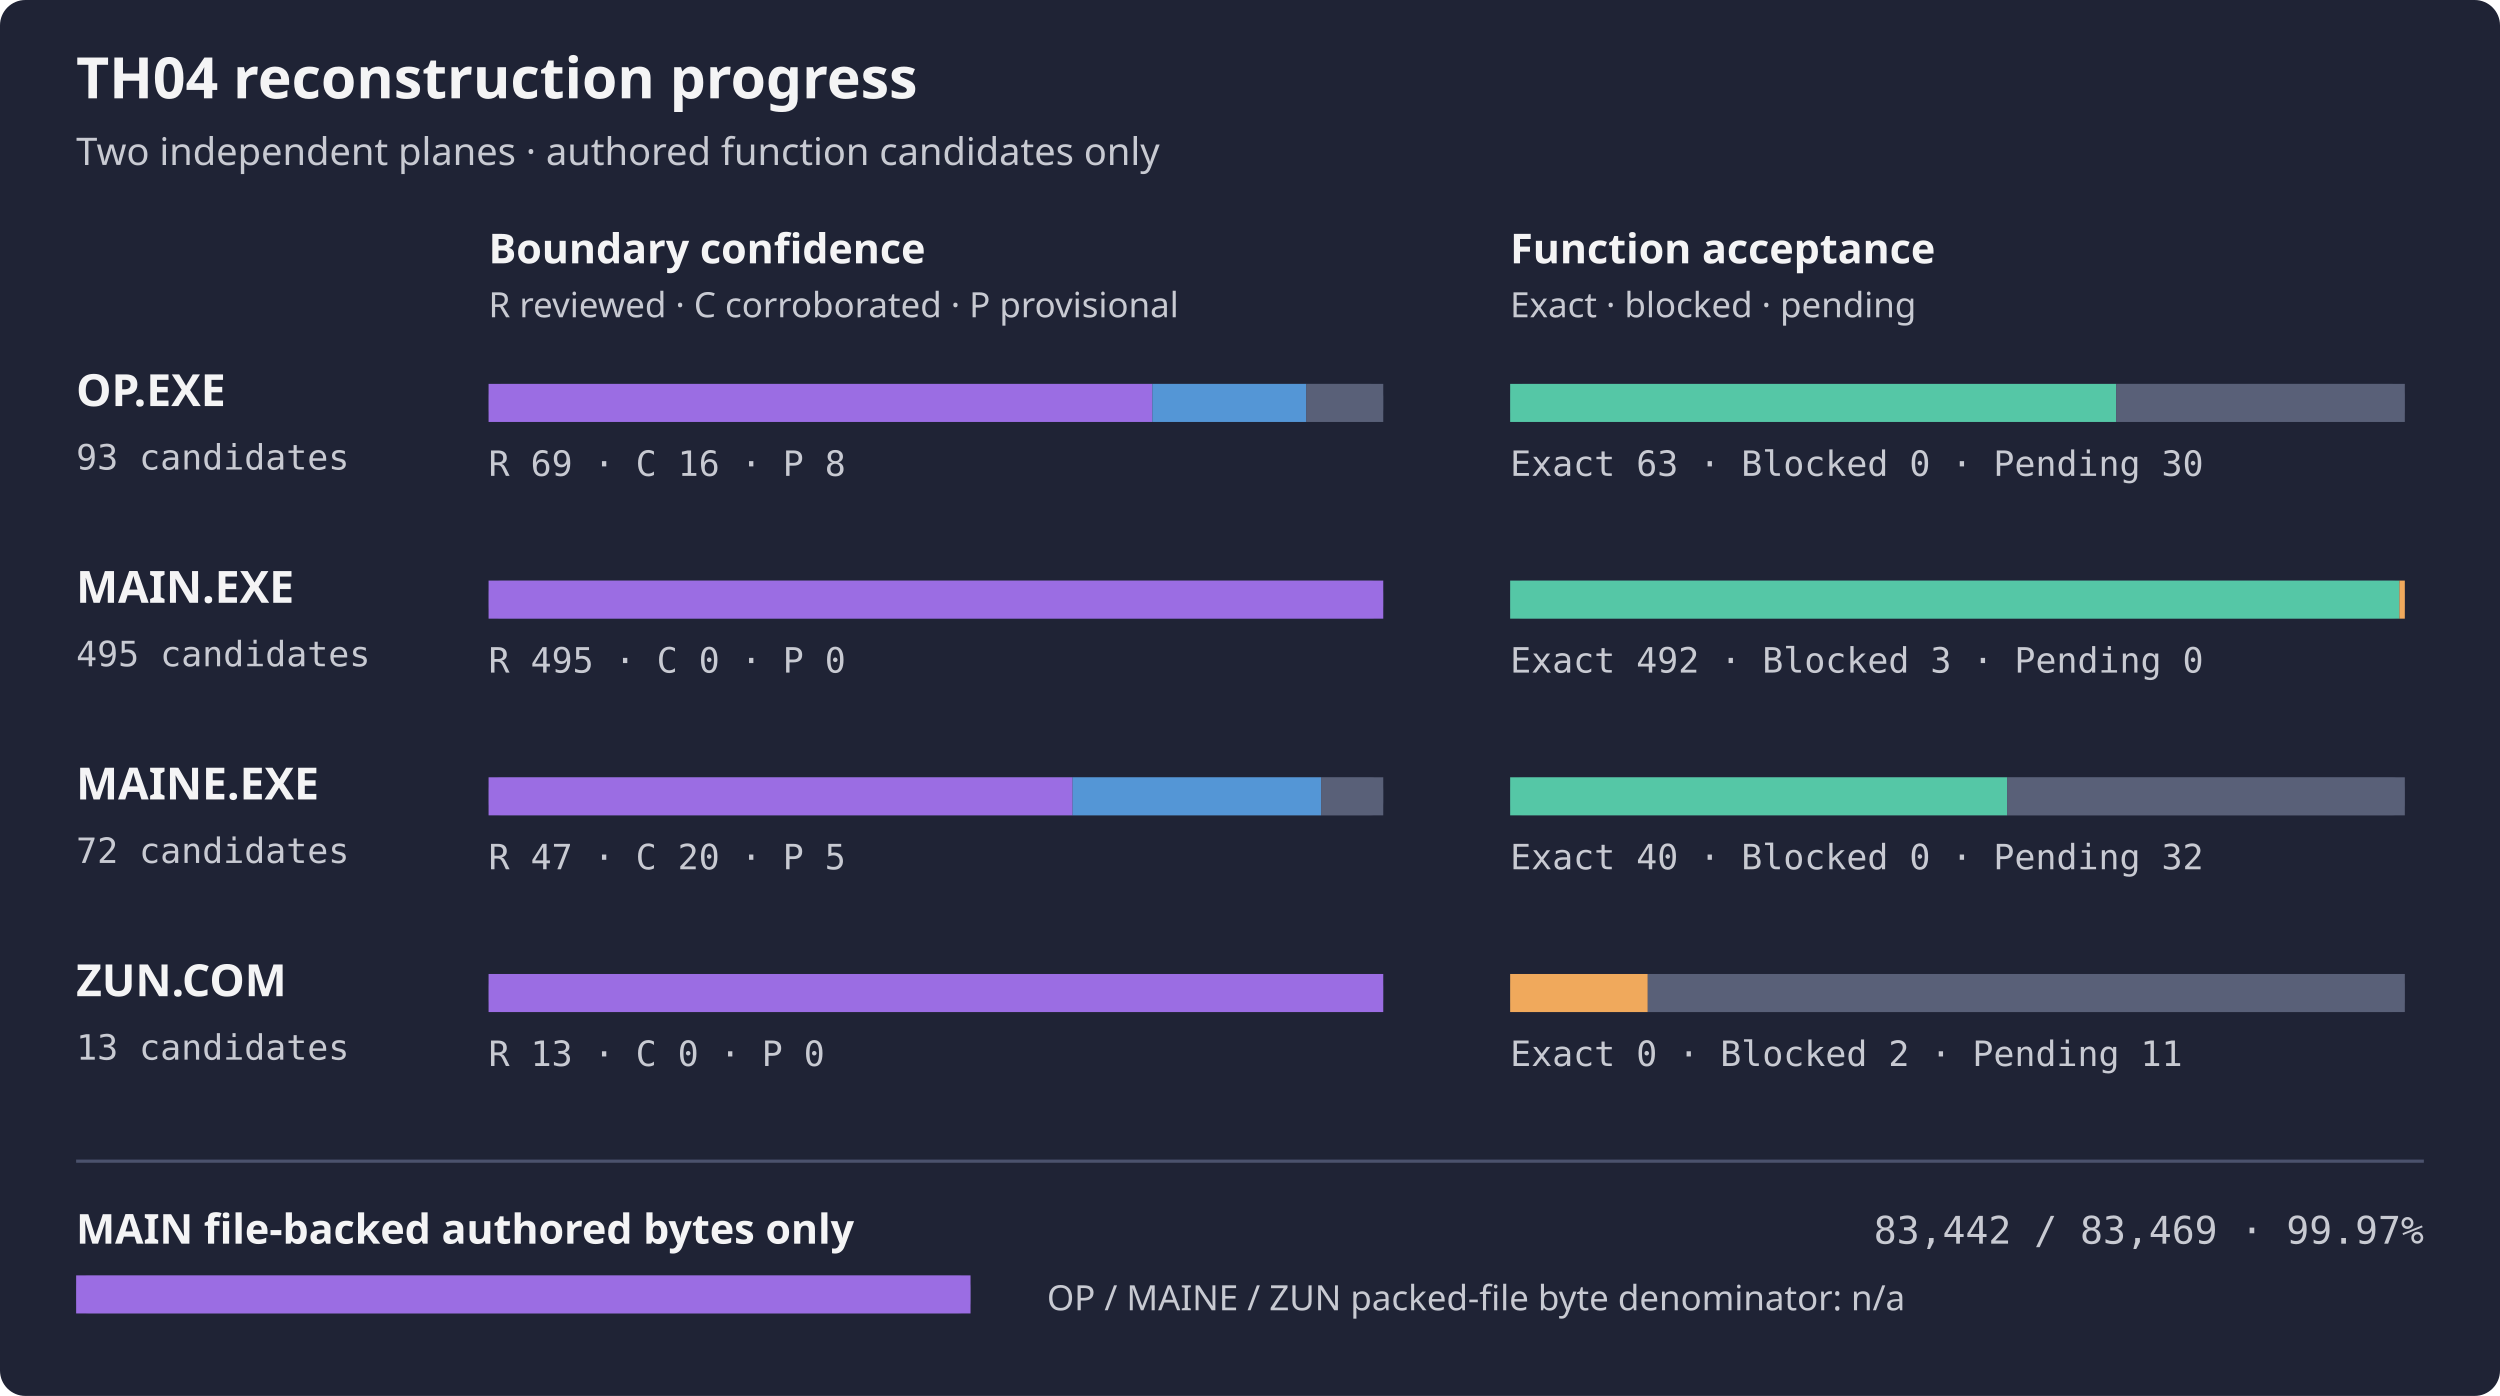
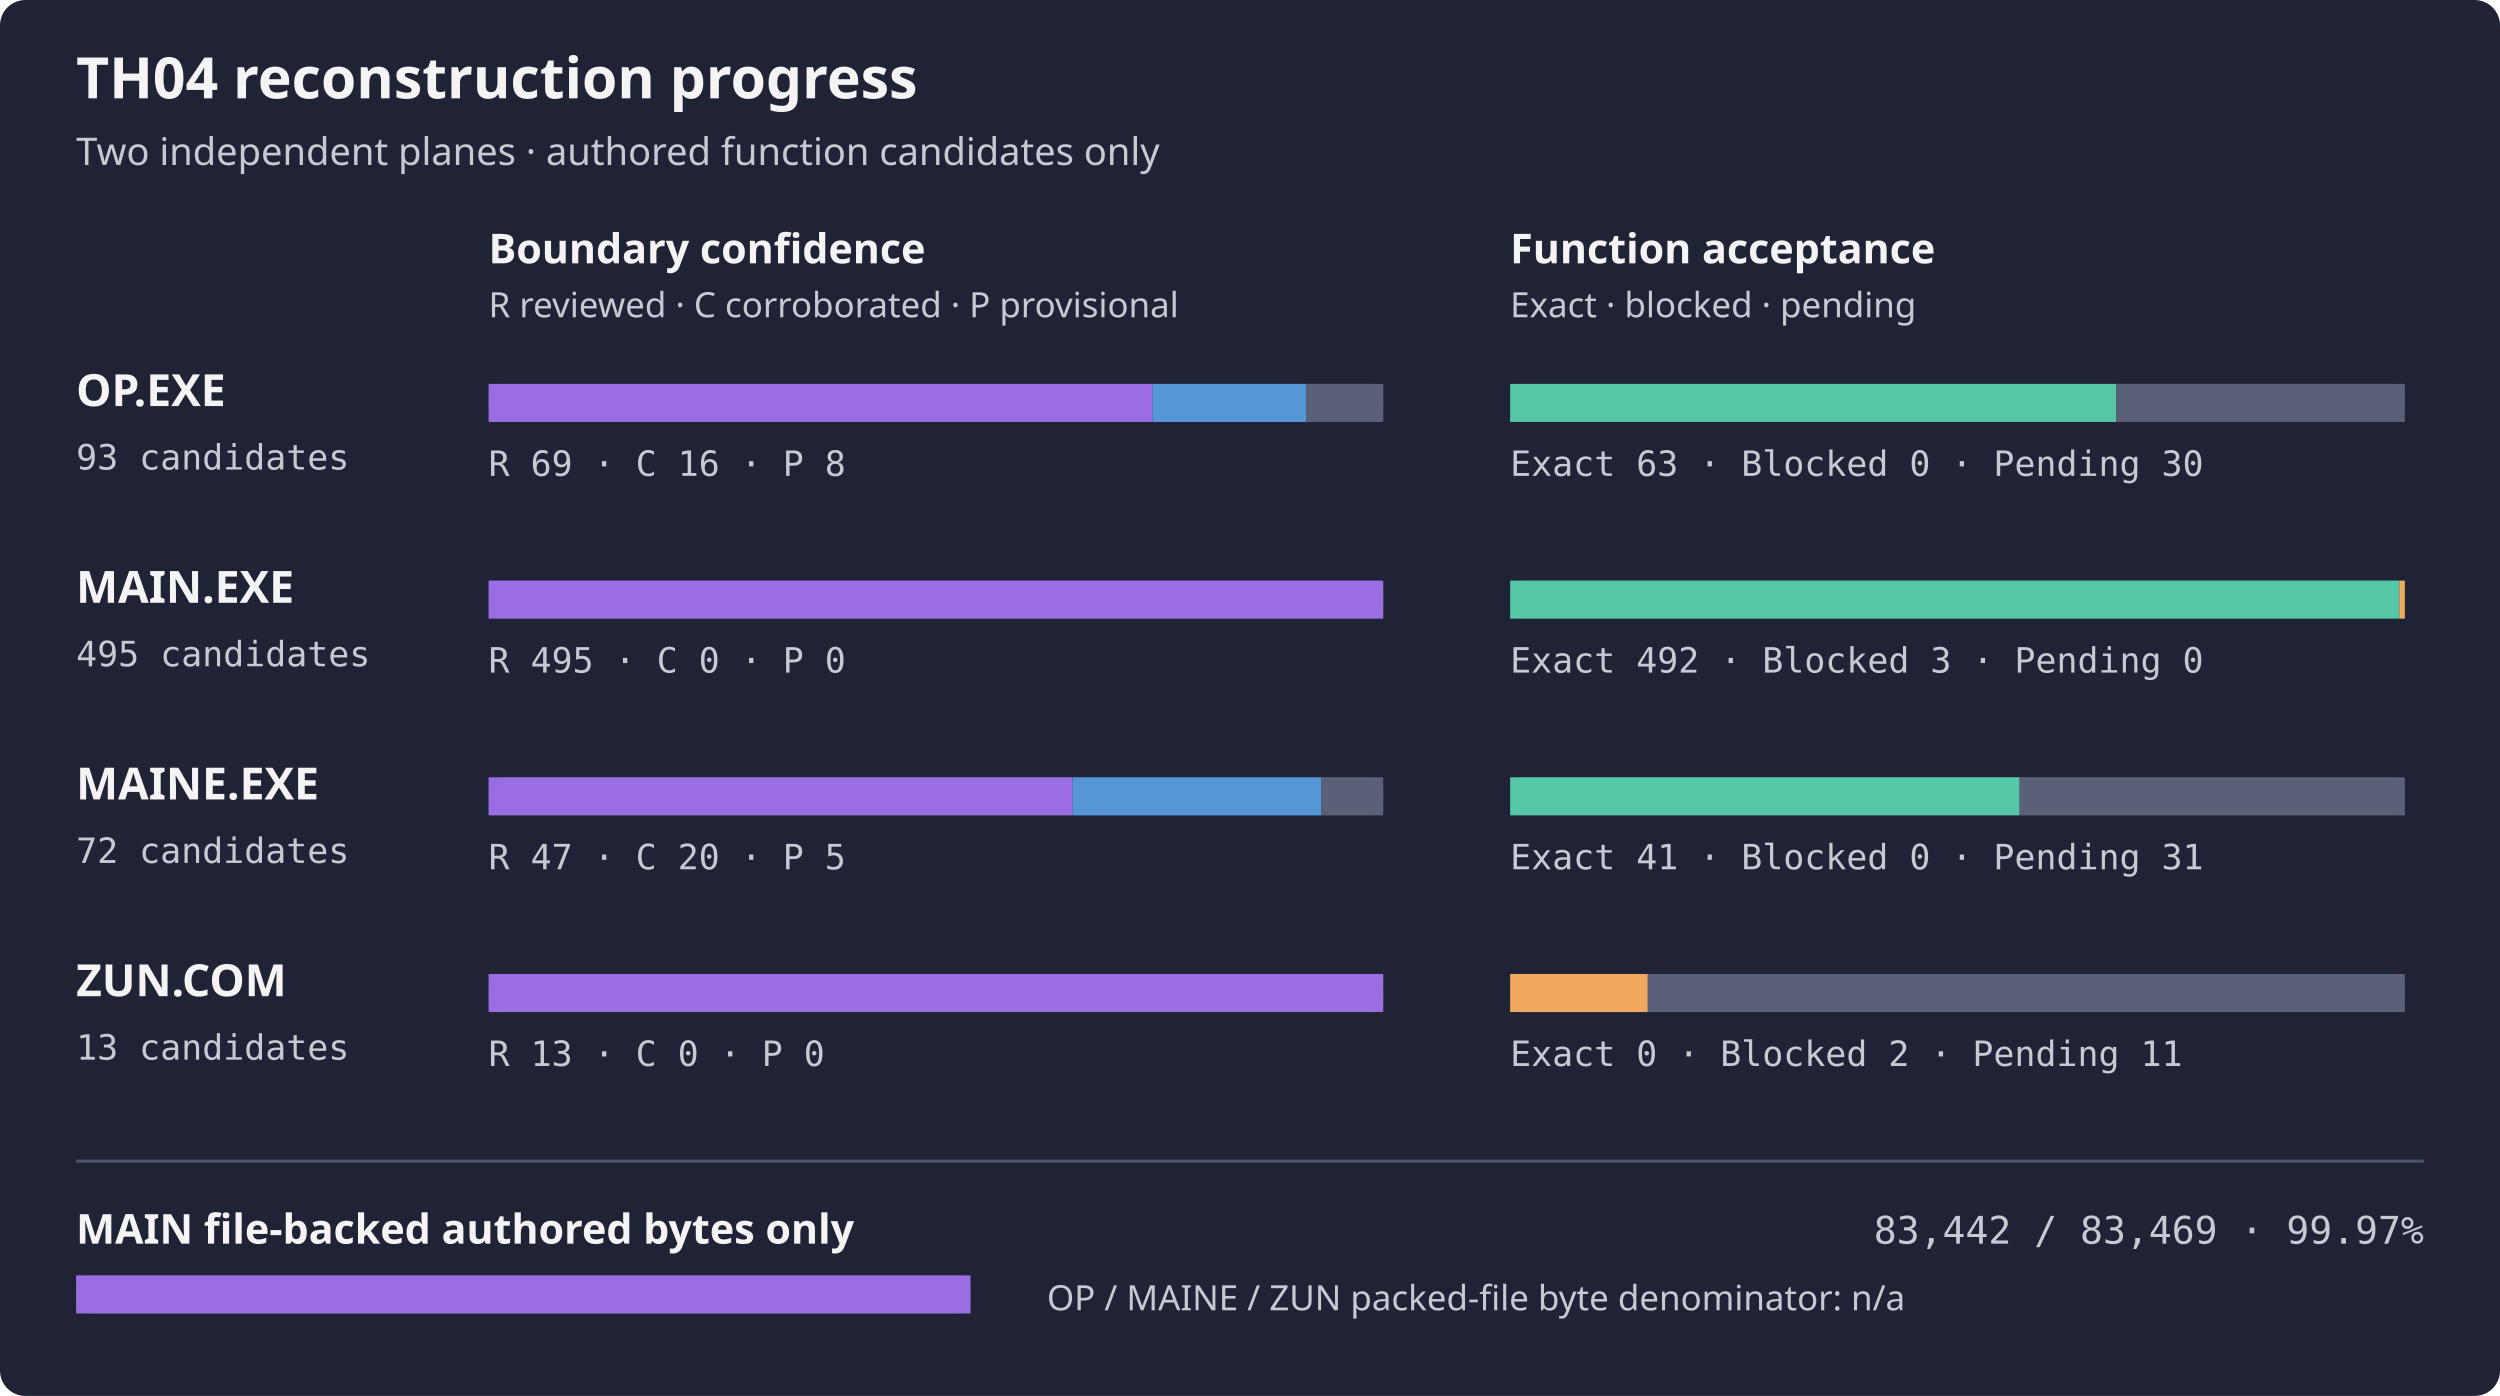
<svg xmlns="http://www.w3.org/2000/svg" width="788" height="440" role="img" aria-label="TH04 per-artifact reconstruction progress">
  <rect width="788" height="440" rx="8" fill="#1f2335" />
  <text x="24" y="31" fill="#f4f4f5" font-family="sans-serif" font-size="18" font-weight="600">TH04 reconstruction progress</text>
  <text x="24" y="52" fill="#c8cad2" font-family="sans-serif" font-size="12">Two independent planes · authored function candidates only</text>
  <text x="154" y="83" fill="#f4f4f5" font-family="sans-serif" font-size="13" font-weight="600">Boundary confidence</text>
  <text x="476" y="83" fill="#f4f4f5" font-family="sans-serif" font-size="13" font-weight="600">Function acceptance</text>
  <text x="154" y="100" fill="#c8cad2" font-family="sans-serif" font-size="11">R reviewed · C corroborated · P provisional</text>
  <text x="476" y="100" fill="#c8cad2" font-family="sans-serif" font-size="11">Exact · blocked · pending</text>
  <text x="24" y="128" fill="#f4f4f5" font-family="sans-serif" font-size="14" font-weight="600">OP.EXE</text>
  <text x="24" y="148" fill="#c8cad2" font-family="monospace" font-size="11">93 candidates</text>
  <rect x="154" y="121" width="282" height="12" rx="4" fill="#353b52" />
  <rect x="154.00" y="121" width="209.23" height="12" fill="#9b6de3" />
  <rect x="363.23" y="121" width="48.52" height="12" fill="#5496d6" />
  <rect x="411.74" y="121" width="24.26" height="12" fill="#596078" />
  <rect x="476" y="121" width="282" height="12" rx="4" fill="#353b52" />
  <rect x="476.00" y="121" width="191.03" height="12" fill="#55c7a6" />
  <rect x="667.03" y="121" width="90.97" height="12" fill="#596078" />
  <text x="154" y="150" fill="#c8cad2" font-family="monospace" font-size="11">R 69 · C 16 · P 8</text>
  <text x="476" y="150" fill="#c8cad2" font-family="monospace" font-size="11">Exact 63 · Blocked 0 · Pending 30</text>
  <text x="24" y="190" fill="#f4f4f5" font-family="sans-serif" font-size="14" font-weight="600">MAIN.EXE</text>
  <text x="24" y="210" fill="#c8cad2" font-family="monospace" font-size="11">495 candidates</text>
  <rect x="154" y="183" width="282" height="12" rx="4" fill="#353b52" />
  <rect x="154.00" y="183" width="282.00" height="12" fill="#9b6de3" />
  <rect x="476" y="183" width="282" height="12" rx="4" fill="#353b52" />
  <rect x="476.00" y="183" width="280.29" height="12" fill="#55c7a6" />
  <rect x="756.29" y="183" width="1.71" height="12" fill="#f0a95c" />
  <text x="154" y="212" fill="#c8cad2" font-family="monospace" font-size="11">R 495 · C 0 · P 0</text>
  <text x="476" y="212" fill="#c8cad2" font-family="monospace" font-size="11">Exact 492 · Blocked 3 · Pending 0</text>
  <text x="24" y="252" fill="#f4f4f5" font-family="sans-serif" font-size="14" font-weight="600">MAINE.EXE</text>
  <text x="24" y="272" fill="#c8cad2" font-family="monospace" font-size="11">72 candidates</text>
  <rect x="154" y="245" width="282" height="12" rx="4" fill="#353b52" />
  <rect x="154.00" y="245" width="184.08" height="12" fill="#9b6de3" />
  <rect x="338.08" y="245" width="78.33" height="12" fill="#5496d6" />
  <rect x="416.42" y="245" width="19.58" height="12" fill="#596078" />
  <rect x="476" y="245" width="282" height="12" rx="4" fill="#353b52" />
-   <rect x="476.00" y="245" width="156.67" height="12" fill="#55c7a6" />
-   <rect x="632.67" y="245" width="125.33" height="12" fill="#596078" />
+   <rect x="476.00" y="245" width="160.58" height="12" fill="#55c7a6" />
+   <rect x="636.58" y="245" width="121.42" height="12" fill="#596078" />
  <text x="154" y="274" fill="#c8cad2" font-family="monospace" font-size="11">R 47 · C 20 · P 5</text>
-   <text x="476" y="274" fill="#c8cad2" font-family="monospace" font-size="11">Exact 40 · Blocked 0 · Pending 32</text>
+   <text x="476" y="274" fill="#c8cad2" font-family="monospace" font-size="11">Exact 41 · Blocked 0 · Pending 31</text>
  <text x="24" y="314" fill="#f4f4f5" font-family="sans-serif" font-size="14" font-weight="600">ZUN.COM</text>
  <text x="24" y="334" fill="#c8cad2" font-family="monospace" font-size="11">13 candidates</text>
  <rect x="154" y="307" width="282" height="12" rx="4" fill="#353b52" />
  <rect x="154.00" y="307" width="282.00" height="12" fill="#9b6de3" />
  <rect x="476" y="307" width="282" height="12" rx="4" fill="#353b52" />
  <rect x="476.00" y="307" width="43.38" height="12" fill="#f0a95c" />
  <rect x="519.38" y="307" width="238.62" height="12" fill="#596078" />
  <text x="154" y="336" fill="#c8cad2" font-family="monospace" font-size="11">R 13 · C 0 · P 0</text>
  <text x="476" y="336" fill="#c8cad2" font-family="monospace" font-size="11">Exact 0 · Blocked 2 · Pending 11</text>
  <path d="M24 366 H764" stroke="#4b526d" />
  <text x="24" y="392" fill="#f4f4f5" font-family="sans-serif" font-size="13" font-weight="600">MAIN file-backed authored bytes only</text>
  <text x="764" y="392" fill="#c8cad2" text-anchor="end" font-family="monospace" font-size="12">83,442 / 83,469 · 99.97%</text>
  <rect x="24" y="402" width="282" height="12" rx="4" fill="#353b52" />
  <rect x="24" y="402" width="281.91" height="12" fill="#9b6de3" />
  <text x="330" y="413" fill="#c8cad2" font-family="sans-serif" font-size="11">OP / MAINE / ZUN packed-file byte denominator: n/a</text>
</svg>
